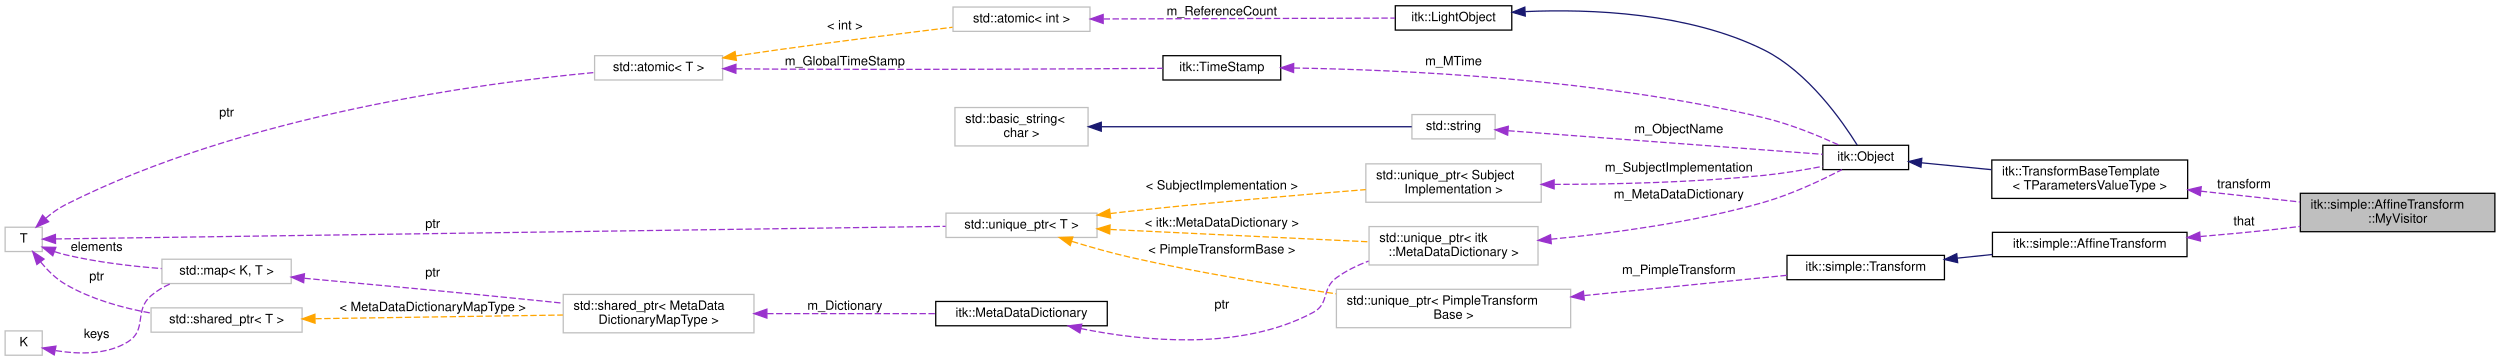
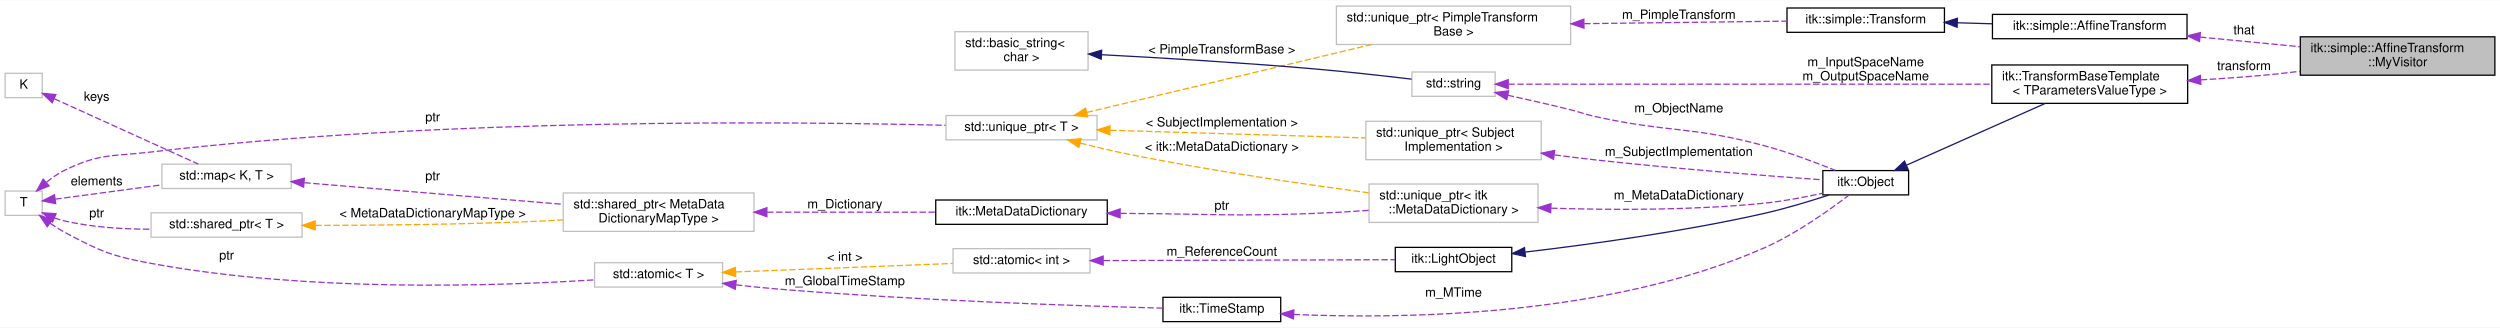
- <svg xmlns="http://www.w3.org/2000/svg" xmlns:xlink="http://www.w3.org/1999/xlink" width="1953pt" height="282pt" viewBox="0.00 0.00 1953.00 282.00">
-   <g id="graph0" class="graph" transform="scale(1 1) rotate(0) translate(4 278)">
-     <polygon fill="white" stroke="transparent" points="-4,4 -4,-278 1949,-278 1949,4 -4,4" />
+ <svg xmlns="http://www.w3.org/2000/svg" xmlns:xlink="http://www.w3.org/1999/xlink" width="1953pt" height="256pt" viewBox="0.00 0.00 1953.00 255.50">
+   <g id="graph0" class="graph" transform="scale(1 1) rotate(0) translate(4 251.5)">
+     <polygon fill="white" stroke="transparent" points="-4,4 -4,-251.5 1949,-251.5 1949,4 -4,4" />
    <g id="node1" class="node">
      <g id="a_node1">
        <a xlink:title=" ">
-           <polygon fill="#bfbfbf" stroke="black" points="1793,-97 1793,-127 1945,-127 1945,-97 1793,-97" />
-           <text text-anchor="start" x="1801" y="-115" font-family="Helvetica,sans-Serif" font-size="10.00">itk::simple::AffineTransform</text>
-           <text text-anchor="middle" x="1869" y="-104" font-family="Helvetica,sans-Serif" font-size="10.00">::MyVisitor</text>
+           <polygon fill="#bfbfbf" stroke="black" points="1793,-193 1793,-223 1945,-223 1945,-193 1793,-193" />
+           <text text-anchor="start" x="1801" y="-211" font-family="Helvetica,sans-Serif" font-size="10.00">itk::simple::AffineTransform</text>
+           <text text-anchor="middle" x="1869" y="-200" font-family="Helvetica,sans-Serif" font-size="10.00">::MyVisitor</text>
        </a>
      </g>
    </g>
    <g id="node2" class="node">
      <g id="a_node2">
        <a xlink:href="https://www.itk.org/Doxygen/html/classitk_1_1TransformBaseTemplate.html" xlink:title=" ">
-           <polygon fill="white" stroke="black" points="1552,-123 1552,-153 1705,-153 1705,-123 1552,-123" />
-           <text text-anchor="start" x="1560" y="-141" font-family="Helvetica,sans-Serif" font-size="10.00">itk::TransformBaseTemplate</text>
-           <text text-anchor="middle" x="1628.5" y="-130" font-family="Helvetica,sans-Serif" font-size="10.00">&lt; TParametersValueType &gt;</text>
+           <polygon fill="white" stroke="black" points="1552,-171 1552,-201 1705,-201 1705,-171 1552,-171" />
+           <text text-anchor="start" x="1560" y="-189" font-family="Helvetica,sans-Serif" font-size="10.00">itk::TransformBaseTemplate</text>
+           <text text-anchor="middle" x="1628.5" y="-178" font-family="Helvetica,sans-Serif" font-size="10.00">&lt; TParametersValueType &gt;</text>
        </a>
      </g>
    </g>
    <g id="edge1" class="edge">
-       <path fill="none" stroke="#9a32cd" stroke-dasharray="5,2" d="M1715.26,-128.65C1740.62,-125.89 1768.18,-122.88 1792.82,-120.2" />
-       <polygon fill="#9a32cd" stroke="#9a32cd" points="1714.85,-125.17 1705.29,-129.74 1715.61,-132.13 1714.85,-125.17" />
-       <text text-anchor="middle" x="1749" y="-131" font-family="Helvetica,sans-Serif" font-size="10.00"> transform</text>
+       <path fill="none" stroke="#9a32cd" stroke-dasharray="5,2" d="M1715.28,-189.37C1734.93,-190.51 1755.71,-192.02 1775,-194 1780.85,-194.6 1786.89,-195.31 1792.96,-196.08" />
+       <polygon fill="#9a32cd" stroke="#9a32cd" points="1715.3,-185.86 1705.12,-188.8 1714.91,-192.85 1715.3,-185.86" />
+       <text text-anchor="middle" x="1749" y="-197" font-family="Helvetica,sans-Serif" font-size="10.00"> transform</text>
    </g>
    <g id="node3" class="node">
      <g id="a_node3">
        <a xlink:href="https://www.itk.org/Doxygen/html/classitk_1_1Object.html" xlink:title=" ">
-           <polygon fill="white" stroke="black" points="1420,-145.5 1420,-164.5 1487,-164.5 1487,-145.5 1420,-145.5" />
-           <text text-anchor="middle" x="1453.5" y="-152.5" font-family="Helvetica,sans-Serif" font-size="10.00">itk::Object</text>
+           <polygon fill="white" stroke="black" points="1420,-99.5 1420,-118.5 1487,-118.5 1487,-99.5 1420,-99.5" />
+           <text text-anchor="middle" x="1453.5" y="-106.5" font-family="Helvetica,sans-Serif" font-size="10.00">itk::Object</text>
        </a>
      </g>
    </g>
    <g id="edge2" class="edge">
-       <path fill="none" stroke="midnightblue" d="M1497.39,-150.79C1513.82,-149.17 1533.09,-147.28 1551.69,-145.45" />
-       <polygon fill="midnightblue" stroke="midnightblue" points="1496.65,-147.34 1487.04,-151.8 1497.33,-154.31 1496.65,-147.34" />
+       <path fill="none" stroke="midnightblue" d="M1485.35,-122.73C1515.83,-136.3 1562.31,-156.99 1593.75,-170.98" />
+       <polygon fill="midnightblue" stroke="midnightblue" points="1486.62,-119.47 1476.06,-118.6 1483.77,-125.86 1486.62,-119.47" />
    </g>
    <g id="node4" class="node">
      <g id="a_node4">
        <a xlink:href="https://www.itk.org/Doxygen/html/classitk_1_1LightObject.html" xlink:title=" ">
-           <polygon fill="white" stroke="black" points="1086,-254.5 1086,-273.5 1177,-273.5 1177,-254.5 1086,-254.5" />
-           <text text-anchor="middle" x="1131.5" y="-261.5" font-family="Helvetica,sans-Serif" font-size="10.00">itk::LightObject</text>
+           <polygon fill="white" stroke="black" points="1086,-39.5 1086,-58.5 1177,-58.5 1177,-39.5 1086,-39.5" />
+           <text text-anchor="middle" x="1131.5" y="-46.5" font-family="Helvetica,sans-Serif" font-size="10.00">itk::LightObject</text>
        </a>
      </g>
    </g>
    <g id="edge3" class="edge">
-       <path fill="none" stroke="midnightblue" d="M1187.53,-268.94C1238.55,-271.14 1315.2,-268.22 1374,-239 1408.5,-221.86 1435.6,-182.82 1446.85,-164.64" />
-       <polygon fill="midnightblue" stroke="midnightblue" points="1187.53,-265.44 1177.37,-268.42 1187.18,-272.43 1187.53,-265.44" />
+       <path fill="none" stroke="midnightblue" d="M1187.5,-54.84C1236.73,-60.62 1310.69,-70.69 1374,-85 1391.1,-88.87 1409.89,-94.56 1424.8,-99.43" />
+       <polygon fill="midnightblue" stroke="midnightblue" points="1187.71,-51.34 1177.38,-53.67 1186.91,-58.29 1187.71,-51.34" />
    </g>
    <g id="node5" class="node">
      <g id="a_node5">
        <a xlink:title=" ">
-           <polygon fill="white" stroke="#bfbfbf" points="740.5,-253.5 740.5,-272.5 847.5,-272.5 847.5,-253.5 740.5,-253.5" />
-           <text text-anchor="middle" x="794" y="-260.5" font-family="Helvetica,sans-Serif" font-size="10.00">std::atomic&lt; int &gt;</text>
+           <polygon fill="white" stroke="#bfbfbf" points="740.5,-38.5 740.5,-57.5 847.5,-57.5 847.5,-38.5 740.5,-38.5" />
+           <text text-anchor="middle" x="794" y="-45.5" font-family="Helvetica,sans-Serif" font-size="10.00">std::atomic&lt; int &gt;</text>
        </a>
      </g>
    </g>
    <g id="edge4" class="edge">
-       <path fill="none" stroke="#9a32cd" stroke-dasharray="5,2" d="M858.12,-263.19C924.52,-263.39 1027.32,-263.69 1085.79,-263.87" />
-       <polygon fill="#9a32cd" stroke="#9a32cd" points="857.8,-259.69 847.79,-263.16 857.78,-266.69 857.8,-259.69" />
-       <text text-anchor="middle" x="950.5" y="-266" font-family="Helvetica,sans-Serif" font-size="10.00"> m_ReferenceCount</text>
+       <path fill="none" stroke="#9a32cd" stroke-dasharray="5,2" d="M858.12,-48.19C924.52,-48.39 1027.32,-48.69 1085.79,-48.87" />
+       <polygon fill="#9a32cd" stroke="#9a32cd" points="857.8,-44.69 847.79,-48.16 857.78,-51.69 857.8,-44.69" />
+       <text text-anchor="middle" x="950.5" y="-52" font-family="Helvetica,sans-Serif" font-size="10.00"> m_ReferenceCount</text>
    </g>
    <g id="node6" class="node">
      <g id="a_node6">
        <a xlink:title="STL class.">
-           <polygon fill="white" stroke="#bfbfbf" points="460.5,-215.5 460.5,-234.5 560.5,-234.5 560.5,-215.5 460.5,-215.5" />
-           <text text-anchor="middle" x="510.5" y="-222.5" font-family="Helvetica,sans-Serif" font-size="10.00">std::atomic&lt; T &gt;</text>
+           <polygon fill="white" stroke="#bfbfbf" points="460.5,-27.5 460.5,-46.5 560.5,-46.5 560.5,-27.5 460.5,-27.5" />
+           <text text-anchor="middle" x="510.5" y="-34.5" font-family="Helvetica,sans-Serif" font-size="10.00">std::atomic&lt; T &gt;</text>
        </a>
      </g>
    </g>
    <g id="edge5" class="edge">
-       <path fill="none" stroke="orange" stroke-dasharray="5,2" d="M570.94,-234.33C581.61,-235.93 592.63,-237.55 603,-239 649.26,-245.46 701.98,-252.06 740.12,-256.7" />
-       <polygon fill="orange" stroke="orange" points="571.26,-230.83 560.85,-232.79 570.21,-237.76 571.26,-230.83" />
-       <text text-anchor="middle" x="656" y="-255" font-family="Helvetica,sans-Serif" font-size="10.00"> &lt; int &gt;</text>
+       <path fill="none" stroke="orange" stroke-dasharray="5,2" d="M570.58,-39.31C620.71,-41.27 691.98,-44.05 740.23,-45.94" />
+       <polygon fill="orange" stroke="orange" points="570.66,-35.81 560.53,-38.92 570.39,-42.8 570.66,-35.81" />
+       <text text-anchor="middle" x="656" y="-48" font-family="Helvetica,sans-Serif" font-size="10.00"> &lt; int &gt;</text>
    </g>
    <g id="node18" class="node">
      <g id="a_node18">
        <a xlink:href="https://www.itk.org/Doxygen/html/classitk_1_1TimeStamp.html" xlink:title=" ">
-           <polygon fill="white" stroke="black" points="904.5,-215.5 904.5,-234.5 996.5,-234.5 996.5,-215.5 904.5,-215.5" />
-           <text text-anchor="middle" x="950.5" y="-222.5" font-family="Helvetica,sans-Serif" font-size="10.00">itk::TimeStamp</text>
+           <polygon fill="white" stroke="black" points="904.5,-0.5 904.5,-19.5 996.5,-19.5 996.5,-0.5 904.5,-0.5" />
+           <text text-anchor="middle" x="950.5" y="-7.5" font-family="Helvetica,sans-Serif" font-size="10.00">itk::TimeStamp</text>
        </a>
      </g>
    </g>
    <g id="edge22" class="edge">
-       <path fill="none" stroke="#9a32cd" stroke-dasharray="5,2" d="M570.97,-224.26C581.63,-224.15 592.65,-224.06 603,-224 711.13,-223.41 838.24,-224.14 904.37,-224.63" />
-       <polygon fill="#9a32cd" stroke="#9a32cd" points="570.85,-220.76 560.89,-224.36 570.92,-227.76 570.85,-220.76" />
-       <text text-anchor="middle" x="656" y="-227" font-family="Helvetica,sans-Serif" font-size="10.00"> m_GlobalTimeStamp</text>
+       <path fill="none" stroke="#9a32cd" stroke-dasharray="5,2" d="M570.91,-29.21C581.58,-28 592.61,-26.86 603,-26 710.87,-17.04 838.09,-12.77 904.3,-11.03" />
+       <polygon fill="#9a32cd" stroke="#9a32cd" points="570.34,-25.76 560.82,-30.4 571.16,-32.71 570.34,-25.76" />
+       <text text-anchor="middle" x="656" y="-29" font-family="Helvetica,sans-Serif" font-size="10.00"> m_GlobalTimeStamp</text>
    </g>
    <g id="node7" class="node">
      <g id="a_node7">
        <a xlink:title=" ">
-           <polygon fill="white" stroke="#bfbfbf" points="0,-81.5 0,-100.5 29,-100.5 29,-81.5 0,-81.5" />
-           <text text-anchor="middle" x="14.5" y="-88.5" font-family="Helvetica,sans-Serif" font-size="10.00">T</text>
+           <polygon fill="white" stroke="#bfbfbf" points="0,-83.5 0,-102.5 29,-102.5 29,-83.5 0,-83.5" />
+           <text text-anchor="middle" x="14.5" y="-90.5" font-family="Helvetica,sans-Serif" font-size="10.00">T</text>
        </a>
      </g>
    </g>
    <g id="edge6" class="edge">
-       <path fill="none" stroke="#9a32cd" stroke-dasharray="5,2" d="M31.78,-107.53C36.38,-111.45 41.62,-115.28 47,-118 186.39,-188.45 372.84,-213.23 460.3,-221.35" />
-       <polygon fill="#9a32cd" stroke="#9a32cd" points="33.99,-104.8 24.27,-100.59 29.24,-109.94 33.99,-104.8" />
-       <text text-anchor="middle" x="173" y="-187" font-family="Helvetica,sans-Serif" font-size="10.00"> ptr</text>
+       <path fill="none" stroke="#9a32cd" stroke-dasharray="5,2" d="M35.21,-77.3C39,-74.66 43.03,-72.1 47,-70 74.95,-55.19 82.9,-51.77 114,-46 236.9,-23.21 384.95,-28.27 460.27,-33.11" />
+       <polygon fill="#9a32cd" stroke="#9a32cd" points="32.9,-74.66 26.94,-83.42 37.06,-80.29 32.9,-74.66" />
+       <text text-anchor="middle" x="173" y="-49" font-family="Helvetica,sans-Serif" font-size="10.00"> ptr</text>
    </g>
    <g id="node11" class="node">
      <g id="a_node11">
        <a xlink:title="STL class.">
-           <polygon fill="white" stroke="#bfbfbf" points="122.5,-56.5 122.5,-75.5 223.5,-75.5 223.5,-56.5 122.5,-56.5" />
-           <text text-anchor="middle" x="173" y="-63.5" font-family="Helvetica,sans-Serif" font-size="10.00">std::map&lt; K, T &gt;</text>
+           <polygon fill="white" stroke="#bfbfbf" points="122.5,-104.5 122.5,-123.5 223.5,-123.5 223.5,-104.5 122.5,-104.5" />
+           <text text-anchor="middle" x="173" y="-111.5" font-family="Helvetica,sans-Serif" font-size="10.00">std::map&lt; K, T &gt;</text>
        </a>
      </g>
    </g>
    <g id="edge12" class="edge">
-       <path fill="none" stroke="#9a32cd" stroke-dasharray="5,2" d="M38.68,-81.4C41.45,-80.48 44.27,-79.65 47,-79 71.41,-73.19 99.11,-69.97 122.22,-68.2" />
-       <polygon fill="#9a32cd" stroke="#9a32cd" points="37.22,-78.2 29.06,-84.95 39.65,-84.77 37.22,-78.2" />
-       <text text-anchor="middle" x="71.5" y="-82" font-family="Helvetica,sans-Serif" font-size="10.00"> elements</text>
+       <path fill="none" stroke="#9a32cd" stroke-dasharray="5,2" d="M39.19,-96.18C61.16,-99.13 94.54,-103.61 122.35,-107.34" />
+       <polygon fill="#9a32cd" stroke="#9a32cd" points="39.49,-92.69 29.11,-94.83 38.56,-99.63 39.49,-92.69" />
+       <text text-anchor="middle" x="71.5" y="-107" font-family="Helvetica,sans-Serif" font-size="10.00"> elements</text>
    </g>
    <g id="node13" class="node">
      <g id="a_node13">
        <a xlink:title="STL class.">
-           <polygon fill="white" stroke="#bfbfbf" points="114,-18.5 114,-37.5 232,-37.5 232,-18.5 114,-18.5" />
-           <text text-anchor="middle" x="173" y="-25.5" font-family="Helvetica,sans-Serif" font-size="10.00">std::shared_ptr&lt; T &gt;</text>
+           <polygon fill="white" stroke="#bfbfbf" points="114,-66.5 114,-85.5 232,-85.5 232,-66.5 114,-66.5" />
+           <text text-anchor="middle" x="173" y="-73.5" font-family="Helvetica,sans-Serif" font-size="10.00">std::shared_ptr&lt; T &gt;</text>
        </a>
      </g>
    </g>
    <g id="edge14" class="edge">
-       <path fill="none" stroke="#9a32cd" stroke-dasharray="5,2" d="M27.79,-73.27C33.02,-66.94 39.63,-60.31 47,-56 67.16,-44.21 91.81,-37.38 113.87,-33.43" />
-       <polygon fill="#9a32cd" stroke="#9a32cd" points="24.82,-71.39 21.56,-81.47 30.4,-75.62 24.82,-71.39" />
-       <text text-anchor="middle" x="71.5" y="-59" font-family="Helvetica,sans-Serif" font-size="10.00"> ptr</text>
+       <path fill="none" stroke="#9a32cd" stroke-dasharray="5,2" d="M38.41,-81.59C41.25,-80.54 44.15,-79.64 47,-79 68.5,-74.17 92.6,-72.7 113.86,-72.68" />
+       <polygon fill="#9a32cd" stroke="#9a32cd" points="37.04,-78.37 29.21,-85.5 39.78,-84.81 37.04,-78.37" />
+       <text text-anchor="middle" x="71.5" y="-82" font-family="Helvetica,sans-Serif" font-size="10.00"> ptr</text>
    </g>
    <g id="node14" class="node">
      <g id="a_node14">
        <a xlink:title="STL class.">
-           <polygon fill="white" stroke="#bfbfbf" points="735,-92.5 735,-111.5 853,-111.5 853,-92.5 735,-92.5" />
-           <text text-anchor="middle" x="794" y="-99.5" font-family="Helvetica,sans-Serif" font-size="10.00">std::unique_ptr&lt; T &gt;</text>
+           <polygon fill="white" stroke="#bfbfbf" points="735,-142.5 735,-161.5 853,-161.5 853,-142.5 735,-142.5" />
+           <text text-anchor="middle" x="794" y="-149.5" font-family="Helvetica,sans-Serif" font-size="10.00">std::unique_ptr&lt; T &gt;</text>
        </a>
      </g>
    </g>
    <g id="edge16" class="edge">
-       <path fill="none" stroke="#9a32cd" stroke-dasharray="5,2" d="M39.35,-91.34C145.51,-92.84 576.82,-98.94 734.72,-101.18" />
-       <polygon fill="#9a32cd" stroke="#9a32cd" points="39.37,-87.84 29.32,-91.2 39.27,-94.84 39.37,-87.84" />
-       <text text-anchor="middle" x="334" y="-100" font-family="Helvetica,sans-Serif" font-size="10.00"> ptr</text>
+       <path fill="none" stroke="#9a32cd" stroke-dasharray="5,2" d="M32.37,-109.43C36.84,-113.04 41.86,-116.53 47,-119 74.42,-132.18 83.79,-129.45 114,-133 342.39,-159.84 616.81,-156.82 734.62,-153.85" />
+       <polygon fill="#9a32cd" stroke="#9a32cd" points="34.39,-106.54 24.57,-102.54 29.75,-111.78 34.39,-106.54" />
+       <text text-anchor="middle" x="334" y="-157" font-family="Helvetica,sans-Serif" font-size="10.00"> ptr</text>
    </g>
    <g id="node8" class="node">
      <g id="a_node8">
        <a xlink:title=" ">
-           <polygon fill="white" stroke="#bfbfbf" points="1065.5,-71 1065.5,-101 1197.5,-101 1197.5,-71 1065.5,-71" />
-           <text text-anchor="start" x="1073.5" y="-89" font-family="Helvetica,sans-Serif" font-size="10.00">std::unique_ptr&lt; itk</text>
-           <text text-anchor="middle" x="1131.5" y="-78" font-family="Helvetica,sans-Serif" font-size="10.00">::MetaDataDictionary &gt;</text>
+           <polygon fill="white" stroke="#bfbfbf" points="1065.5,-78 1065.5,-108 1197.5,-108 1197.5,-78 1065.5,-78" />
+           <text text-anchor="start" x="1073.5" y="-96" font-family="Helvetica,sans-Serif" font-size="10.00">std::unique_ptr&lt; itk</text>
+           <text text-anchor="middle" x="1131.5" y="-85" font-family="Helvetica,sans-Serif" font-size="10.00">::MetaDataDictionary &gt;</text>
        </a>
      </g>
    </g>
    <g id="edge7" class="edge">
-       <path fill="none" stroke="#9a32cd" stroke-dasharray="5,2" d="M1207.64,-91.14C1255.88,-95.76 1319.48,-104.34 1374,-120 1395.8,-126.26 1419.39,-137.43 1434.95,-145.46" />
-       <polygon fill="#9a32cd" stroke="#9a32cd" points="1207.87,-87.65 1197.59,-90.21 1207.23,-94.62 1207.87,-87.65" />
-       <text text-anchor="middle" x="1307.5" y="-123" font-family="Helvetica,sans-Serif" font-size="10.00"> m_MetaDataDictionary</text>
+       <path fill="none" stroke="#9a32cd" stroke-dasharray="5,2" d="M1207.76,-89.12C1255.51,-87.62 1318.52,-87.4 1374,-93 1389.22,-94.54 1405.86,-97.71 1419.88,-100.82" />
+       <polygon fill="#9a32cd" stroke="#9a32cd" points="1207.38,-85.63 1197.51,-89.47 1207.62,-92.63 1207.38,-85.63" />
+       <text text-anchor="middle" x="1307.5" y="-96" font-family="Helvetica,sans-Serif" font-size="10.00"> m_MetaDataDictionary</text>
    </g>
    <g id="node9" class="node">
      <g id="a_node9">
        <a xlink:href="https://www.itk.org/Doxygen/html/classitk_1_1MetaDataDictionary.html" xlink:title=" ">
-           <polygon fill="white" stroke="black" points="727,-23.5 727,-42.5 861,-42.5 861,-23.5 727,-23.5" />
-           <text text-anchor="middle" x="794" y="-30.5" font-family="Helvetica,sans-Serif" font-size="10.00">itk::MetaDataDictionary</text>
+           <polygon fill="white" stroke="black" points="727,-76.5 727,-95.5 861,-95.5 861,-76.5 727,-76.5" />
+           <text text-anchor="middle" x="794" y="-83.5" font-family="Helvetica,sans-Serif" font-size="10.00">itk::MetaDataDictionary</text>
        </a>
      </g>
    </g>
    <g id="edge8" class="edge">
-       <path fill="none" stroke="#9a32cd" stroke-dasharray="5,2" d="M840.37,-21.32C888.51,-11.52 965.3,-3.49 1022,-34 1034.7,-40.83 1028.31,-52.55 1040,-61 1047.53,-66.44 1056.19,-70.7 1065.11,-74.04" />
-       <polygon fill="#9a32cd" stroke="#9a32cd" points="839.6,-17.9 830.55,-23.42 841.07,-24.75 839.6,-17.9" />
-       <text text-anchor="middle" x="950.5" y="-37" font-family="Helvetica,sans-Serif" font-size="10.00"> ptr</text>
+       <path fill="none" stroke="#9a32cd" stroke-dasharray="5,2" d="M871.23,-85.05C873.85,-85.03 876.45,-85.02 879,-85 942.55,-84.62 958.49,-82.66 1022,-85 1036.06,-85.52 1051.13,-86.41 1065.42,-87.42" />
+       <polygon fill="#9a32cd" stroke="#9a32cd" points="871,-81.55 861.03,-85.14 871.06,-88.55 871,-81.55" />
+       <text text-anchor="middle" x="950.5" y="-88" font-family="Helvetica,sans-Serif" font-size="10.00"> ptr</text>
    </g>
    <g id="node10" class="node">
      <g id="a_node10">
        <a xlink:title=" ">
-           <polygon fill="white" stroke="#bfbfbf" points="436,-18 436,-48 585,-48 585,-18 436,-18" />
-           <text text-anchor="start" x="444" y="-36" font-family="Helvetica,sans-Serif" font-size="10.00">std::shared_ptr&lt; MetaData</text>
-           <text text-anchor="middle" x="510.5" y="-25" font-family="Helvetica,sans-Serif" font-size="10.00">DictionaryMapType &gt;</text>
+           <polygon fill="white" stroke="#bfbfbf" points="436,-71 436,-101 585,-101 585,-71 436,-71" />
+           <text text-anchor="start" x="444" y="-89" font-family="Helvetica,sans-Serif" font-size="10.00">std::shared_ptr&lt; MetaData</text>
+           <text text-anchor="middle" x="510.5" y="-78" font-family="Helvetica,sans-Serif" font-size="10.00">DictionaryMapType &gt;</text>
        </a>
      </g>
    </g>
    <g id="edge9" class="edge">
-       <path fill="none" stroke="#9a32cd" stroke-dasharray="5,2" d="M595.29,-33C637.24,-33 687.31,-33 726.57,-33" />
-       <polygon fill="#9a32cd" stroke="#9a32cd" points="595.09,-29.5 585.09,-33 595.09,-36.5 595.09,-29.5" />
-       <text text-anchor="middle" x="656" y="-36" font-family="Helvetica,sans-Serif" font-size="10.00"> m_Dictionary</text>
+       <path fill="none" stroke="#9a32cd" stroke-dasharray="5,2" d="M595.29,-86C637.24,-86 687.31,-86 726.57,-86" />
+       <polygon fill="#9a32cd" stroke="#9a32cd" points="595.09,-82.5 585.09,-86 595.09,-89.5 595.09,-82.5" />
+       <text text-anchor="middle" x="656" y="-89" font-family="Helvetica,sans-Serif" font-size="10.00"> m_Dictionary</text>
    </g>
    <g id="edge10" class="edge">
-       <path fill="none" stroke="#9a32cd" stroke-dasharray="5,2" d="M233.75,-60.62C283.16,-56.11 355.16,-49.39 418,-43 423.72,-42.42 429.65,-41.8 435.6,-41.17" />
-       <polygon fill="#9a32cd" stroke="#9a32cd" points="233.2,-57.15 223.56,-61.55 233.83,-64.12 233.2,-57.15" />
-       <text text-anchor="middle" x="334" y="-62" font-family="Helvetica,sans-Serif" font-size="10.00"> ptr</text>
+       <path fill="none" stroke="#9a32cd" stroke-dasharray="5,2" d="M233.71,-109.02C290.23,-104.3 375.21,-97.21 435.9,-92.14" />
+       <polygon fill="#9a32cd" stroke="#9a32cd" points="233.18,-105.55 223.5,-109.87 233.76,-112.52 233.18,-105.55" />
+       <text text-anchor="middle" x="334" y="-111" font-family="Helvetica,sans-Serif" font-size="10.00"> ptr</text>
    </g>
    <g id="node12" class="node">
      <g id="a_node12">
        <a xlink:title=" ">
-           <polygon fill="white" stroke="#bfbfbf" points="0,-0.5 0,-19.5 29,-19.5 29,-0.5 0,-0.5" />
-           <text text-anchor="middle" x="14.5" y="-7.5" font-family="Helvetica,sans-Serif" font-size="10.00">K</text>
+           <polygon fill="white" stroke="#bfbfbf" points="0,-175.5 0,-194.5 29,-194.5 29,-175.5 0,-175.5" />
+           <text text-anchor="middle" x="14.5" y="-182.5" font-family="Helvetica,sans-Serif" font-size="10.00">K</text>
        </a>
      </g>
    </g>
    <g id="edge11" class="edge">
-       <path fill="none" stroke="#9a32cd" stroke-dasharray="5,2" d="M39.5,-4.09C56.55,-1.3 79.29,-0.53 96,-11 111.16,-20.5 100.46,-35.31 114,-47 118.49,-50.88 123.8,-53.97 129.34,-56.43" />
-       <polygon fill="#9a32cd" stroke="#9a32cd" points="38.36,-0.75 29.23,-6.13 39.72,-7.62 38.36,-0.75" />
-       <text text-anchor="middle" x="71.5" y="-14" font-family="Helvetica,sans-Serif" font-size="10.00"> keys</text>
+       <path fill="none" stroke="#9a32cd" stroke-dasharray="5,2" d="M38.45,-174.59C68.74,-160.85 121.64,-136.85 150.94,-123.55" />
+       <polygon fill="#9a32cd" stroke="#9a32cd" points="36.78,-171.5 29.11,-178.82 39.67,-177.88 36.78,-171.5" />
+       <text text-anchor="middle" x="71.5" y="-173" font-family="Helvetica,sans-Serif" font-size="10.00"> keys</text>
    </g>
    <g id="edge13" class="edge">
-       <path fill="none" stroke="orange" stroke-dasharray="5,2" d="M242.27,-29.02C298.5,-29.86 378.06,-31.04 435.74,-31.9" />
-       <polygon fill="orange" stroke="orange" points="242.11,-25.51 232.06,-28.87 242,-32.51 242.11,-25.51" />
-       <text text-anchor="middle" x="334" y="-35" font-family="Helvetica,sans-Serif" font-size="10.00"> &lt; MetaDataDictionaryMapType &gt;</text>
+       <path fill="none" stroke="orange" stroke-dasharray="5,2" d="M242.36,-75.67C291.29,-75.72 358.73,-76.37 418,-79 423.73,-79.25 429.66,-79.58 435.61,-79.94" />
+       <polygon fill="orange" stroke="orange" points="242.2,-72.17 232.2,-75.67 242.2,-79.17 242.2,-72.17" />
+       <text text-anchor="middle" x="334" y="-82" font-family="Helvetica,sans-Serif" font-size="10.00"> &lt; MetaDataDictionaryMapType &gt;</text>
    </g>
    <g id="edge15" class="edge">
-       <path fill="none" stroke="orange" stroke-dasharray="5,2" d="M863.41,-98.74C922.51,-95.92 1007.31,-91.87 1065.42,-89.1" />
-       <polygon fill="orange" stroke="orange" points="862.88,-95.26 853.06,-99.23 863.21,-102.25 862.88,-95.26" />
-       <text text-anchor="middle" x="950.5" y="-101" font-family="Helvetica,sans-Serif" font-size="10.00"> &lt; itk::MetaDataDictionary &gt;</text>
+       <path fill="none" stroke="orange" stroke-dasharray="5,2" d="M839.81,-139.96C852.43,-136.8 866.21,-133.56 879,-131 941.89,-118.42 1014.38,-107.88 1065.33,-101.12" />
+       <polygon fill="orange" stroke="orange" points="838.81,-136.6 829.98,-142.47 840.53,-143.39 838.81,-136.6" />
+       <text text-anchor="middle" x="950.5" y="-134" font-family="Helvetica,sans-Serif" font-size="10.00"> &lt; itk::MetaDataDictionary &gt;</text>
    </g>
    <g id="node17" class="node">
      <g id="a_node17">
        <a xlink:title=" ">
-           <polygon fill="white" stroke="#bfbfbf" points="1063,-120 1063,-150 1200,-150 1200,-120 1063,-120" />
-           <text text-anchor="start" x="1071" y="-138" font-family="Helvetica,sans-Serif" font-size="10.00">std::unique_ptr&lt; Subject</text>
-           <text text-anchor="middle" x="1131.5" y="-127" font-family="Helvetica,sans-Serif" font-size="10.00">Implementation &gt;</text>
+           <polygon fill="white" stroke="#bfbfbf" points="1063,-127 1063,-157 1200,-157 1200,-127 1063,-127" />
+           <text text-anchor="start" x="1071" y="-145" font-family="Helvetica,sans-Serif" font-size="10.00">std::unique_ptr&lt; Subject</text>
+           <text text-anchor="middle" x="1131.5" y="-134" font-family="Helvetica,sans-Serif" font-size="10.00">Implementation &gt;</text>
        </a>
      </g>
    </g>
    <g id="edge20" class="edge">
-       <path fill="none" stroke="orange" stroke-dasharray="5,2" d="M863.4,-111.2C868.67,-111.84 873.92,-112.45 879,-113 941.2,-119.79 1012.23,-125.85 1062.91,-129.88" />
-       <polygon fill="orange" stroke="orange" points="863.61,-107.7 853.25,-109.96 862.75,-114.65 863.61,-107.7" />
-       <text text-anchor="middle" x="950.5" y="-130" font-family="Helvetica,sans-Serif" font-size="10.00"> &lt; SubjectImplementation &gt;</text>
+       <path fill="none" stroke="orange" stroke-dasharray="5,2" d="M863.26,-149.97C921.47,-148.23 1004.7,-145.75 1062.76,-144.02" />
+       <polygon fill="orange" stroke="orange" points="862.95,-146.47 853.06,-150.27 863.16,-153.47 862.95,-146.47" />
+       <text text-anchor="middle" x="950.5" y="-153" font-family="Helvetica,sans-Serif" font-size="10.00"> &lt; SubjectImplementation &gt;</text>
    </g>
    <g id="node21" class="node">
      <g id="a_node21">
        <a xlink:title=" ">
-           <polygon fill="white" stroke="#bfbfbf" points="1040,-22 1040,-52 1223,-52 1223,-22 1040,-22" />
-           <text text-anchor="start" x="1048" y="-40" font-family="Helvetica,sans-Serif" font-size="10.00">std::unique_ptr&lt; PimpleTransform</text>
-           <text text-anchor="middle" x="1131.5" y="-29" font-family="Helvetica,sans-Serif" font-size="10.00">Base &gt;</text>
-         </a>
-       </g>
-     </g>
-     <g id="edge26" class="edge">
-       <path fill="none" stroke="orange" stroke-dasharray="5,2" d="M833.45,-89.4C847.65,-85.05 863.96,-80.42 879,-77 931.81,-65 991.67,-55.32 1039.74,-48.49" />
-       <polygon fill="orange" stroke="orange" points="832.03,-86.18 823.52,-92.49 834.11,-92.86 832.03,-86.18" />
-       <text text-anchor="middle" x="950.5" y="-80" font-family="Helvetica,sans-Serif" font-size="10.00"> &lt; PimpleTransformBase &gt;</text>
+           <polygon fill="white" stroke="#bfbfbf" points="1040,-217 1040,-247 1223,-247 1223,-217 1040,-217" />
+           <text text-anchor="start" x="1048" y="-235" font-family="Helvetica,sans-Serif" font-size="10.00">std::unique_ptr&lt; PimpleTransform</text>
+           <text text-anchor="middle" x="1131.5" y="-224" font-family="Helvetica,sans-Serif" font-size="10.00">Base &gt;</text>
+         </a>
+       </g>
+     </g>
+     <g id="edge27" class="edge">
+       <path fill="none" stroke="orange" stroke-dasharray="5,2" d="M845.01,-163.92C904.25,-178.05 1003.01,-201.6 1067.45,-216.96" />
+       <polygon fill="orange" stroke="orange" points="845.68,-160.49 835.14,-161.57 844.05,-167.29 845.68,-160.49" />
+       <text text-anchor="middle" x="950.5" y="-210" font-family="Helvetica,sans-Serif" font-size="10.00"> &lt; PimpleTransformBase &gt;</text>
    </g>
    <g id="node15" class="node">
      <g id="a_node15">
        <a xlink:title="STL class.">
-           <polygon fill="white" stroke="#bfbfbf" points="1099,-169.5 1099,-188.5 1164,-188.5 1164,-169.5 1099,-169.5" />
-           <text text-anchor="middle" x="1131.5" y="-176.5" font-family="Helvetica,sans-Serif" font-size="10.00">std::string</text>
-         </a>
-       </g>
+           <polygon fill="white" stroke="#bfbfbf" points="1099,-176.5 1099,-195.5 1164,-195.5 1164,-176.5 1099,-176.5" />
+           <text text-anchor="middle" x="1131.5" y="-183.5" font-family="Helvetica,sans-Serif" font-size="10.00">std::string</text>
+         </a>
+       </g>
+     </g>
+     <g id="edge23" class="edge">
+       <path fill="none" stroke="#9a32cd" stroke-dasharray="5,2" d="M1174.34,-186C1257.83,-186 1446.14,-186 1551.85,-186" />
+       <polygon fill="#9a32cd" stroke="#9a32cd" points="1174.22,-182.5 1164.22,-186 1174.22,-189.5 1174.22,-182.5" />
+       <text text-anchor="middle" x="1453.5" y="-200" font-family="Helvetica,sans-Serif" font-size="10.00"> m_InputSpaceName</text>
+       <text text-anchor="middle" x="1453.5" y="-189" font-family="Helvetica,sans-Serif" font-size="10.00">m_OutputSpaceName</text>
    </g>
    <g id="edge17" class="edge">
-       <path fill="none" stroke="#9a32cd" stroke-dasharray="5,2" d="M1174.27,-175.87C1238.76,-171.03 1361.22,-161.85 1419.75,-157.46" />
-       <polygon fill="#9a32cd" stroke="#9a32cd" points="1173.77,-172.39 1164.06,-176.63 1174.29,-179.38 1173.77,-172.39" />
-       <text text-anchor="middle" x="1307.5" y="-174" font-family="Helvetica,sans-Serif" font-size="10.00"> m_ObjectName</text>
+       <path fill="none" stroke="#9a32cd" stroke-dasharray="5,2" d="M1173.81,-177.36C1189.29,-173.99 1206.99,-169.99 1223,-166 1231.06,-163.99 1232.9,-162.82 1241,-161 1299.53,-147.84 1316.07,-153.57 1374,-138 1393.22,-132.83 1414.35,-124.89 1429.84,-118.62" />
+       <polygon fill="#9a32cd" stroke="#9a32cd" points="1173.05,-173.94 1164.01,-179.47 1174.52,-180.78 1173.05,-173.94" />
+       <text text-anchor="middle" x="1307.5" y="-164" font-family="Helvetica,sans-Serif" font-size="10.00"> m_ObjectName</text>
    </g>
    <g id="node16" class="node">
      <g id="a_node16">
        <a xlink:title="STL class.">
-           <polygon fill="white" stroke="#bfbfbf" points="742,-164 742,-194 846,-194 846,-164 742,-164" />
-           <text text-anchor="start" x="750" y="-182" font-family="Helvetica,sans-Serif" font-size="10.00">std::basic_string&lt;</text>
-           <text text-anchor="middle" x="794" y="-171" font-family="Helvetica,sans-Serif" font-size="10.00"> char &gt;</text>
+           <polygon fill="white" stroke="#bfbfbf" points="742,-197 742,-227 846,-227 846,-197 742,-197" />
+           <text text-anchor="start" x="750" y="-215" font-family="Helvetica,sans-Serif" font-size="10.00">std::basic_string&lt;</text>
+           <text text-anchor="middle" x="794" y="-204" font-family="Helvetica,sans-Serif" font-size="10.00"> char &gt;</text>
        </a>
      </g>
    </g>
    <g id="edge18" class="edge">
-       <path fill="none" stroke="midnightblue" d="M856.55,-179C928.12,-179 1043.49,-179 1098.86,-179" />
-       <polygon fill="midnightblue" stroke="midnightblue" points="856.32,-175.5 846.32,-179 856.32,-182.5 856.32,-175.5" />
+       <path fill="none" stroke="midnightblue" d="M856.49,-209.02C902.19,-206.6 966.04,-202.82 1022,-198 1047.87,-195.77 1077.12,-192.49 1098.73,-189.92" />
+       <polygon fill="midnightblue" stroke="midnightblue" points="856.24,-205.52 846.44,-209.54 856.61,-212.52 856.24,-205.52" />
    </g>
    <g id="edge19" class="edge">
-       <path fill="none" stroke="#9a32cd" stroke-dasharray="5,2" d="M1210.27,-133.95C1257.7,-134.04 1319.48,-135.49 1374,-141 1389.15,-142.53 1405.77,-145.33 1419.81,-148.03" />
-       <polygon fill="#9a32cd" stroke="#9a32cd" points="1210.08,-130.45 1200.08,-133.95 1210.08,-137.45 1210.08,-130.45" />
-       <text text-anchor="middle" x="1307.5" y="-144" font-family="Helvetica,sans-Serif" font-size="10.00"> m_SubjectImplementation</text>
+       <path fill="none" stroke="#9a32cd" stroke-dasharray="5,2" d="M1210.37,-130.73C1220.66,-129.39 1231.08,-128.11 1241,-127 1304.18,-119.95 1378.24,-114.23 1419.84,-111.25" />
+       <polygon fill="#9a32cd" stroke="#9a32cd" points="1209.6,-127.3 1200.15,-132.09 1210.52,-134.24 1209.6,-127.3" />
+       <text text-anchor="middle" x="1307.5" y="-130" font-family="Helvetica,sans-Serif" font-size="10.00"> m_SubjectImplementation</text>
    </g>
    <g id="edge21" class="edge">
-       <path fill="none" stroke="#9a32cd" stroke-dasharray="5,2" d="M1006.61,-224.87C1088.04,-223.56 1244.82,-216.8 1374,-186 1394.81,-181.04 1417.42,-171.65 1433,-164.5" />
-       <polygon fill="#9a32cd" stroke="#9a32cd" points="1006.53,-221.37 996.58,-225.01 1006.63,-228.37 1006.53,-221.37" />
-       <text text-anchor="middle" x="1131.5" y="-227" font-family="Helvetica,sans-Serif" font-size="10.00"> m_MTime</text>
+       <path fill="none" stroke="#9a32cd" stroke-dasharray="5,2" d="M1006.62,-6.13C1089.94,-2.47 1251.24,-3.99 1374,-58 1399.29,-69.13 1425.61,-87.97 1440.44,-99.37" />
+       <polygon fill="#9a32cd" stroke="#9a32cd" points="1006.43,-2.64 996.61,-6.61 1006.77,-9.63 1006.43,-2.64" />
+       <text text-anchor="middle" x="1131.5" y="-20" font-family="Helvetica,sans-Serif" font-size="10.00"> m_MTime</text>
    </g>
    <g id="node19" class="node">
      <g id="a_node19">
        <a xlink:href="classitk_1_1simple_1_1AffineTransform.html" target="_top" xlink:title="An affine transformation about a fixed center with translation for a 2D or 3D coordinate.">
-           <polygon fill="white" stroke="black" points="1552.5,-77.5 1552.5,-96.5 1704.5,-96.5 1704.5,-77.5 1552.5,-77.5" />
-           <text text-anchor="middle" x="1628.5" y="-84.5" font-family="Helvetica,sans-Serif" font-size="10.00">itk::simple::AffineTransform</text>
-         </a>
-       </g>
-     </g>
-     <g id="edge23" class="edge">
-       <path fill="none" stroke="#9a32cd" stroke-dasharray="5,2" d="M1714.93,-93.23C1734.67,-94.9 1755.59,-96.84 1775,-99 1780.83,-99.65 1786.86,-100.37 1792.92,-101.13" />
-       <polygon fill="#9a32cd" stroke="#9a32cd" points="1714.98,-89.72 1704.72,-92.39 1714.4,-96.7 1714.98,-89.72" />
-       <text text-anchor="middle" x="1749" y="-102" font-family="Helvetica,sans-Serif" font-size="10.00"> that</text>
+           <polygon fill="white" stroke="black" points="1552.5,-221.5 1552.5,-240.5 1704.5,-240.5 1704.5,-221.5 1552.5,-221.5" />
+           <text text-anchor="middle" x="1628.5" y="-228.5" font-family="Helvetica,sans-Serif" font-size="10.00">itk::simple::AffineTransform</text>
+         </a>
+       </g>
+     </g>
+     <g id="edge24" class="edge">
+       <path fill="none" stroke="#9a32cd" stroke-dasharray="5,2" d="M1714.67,-222.79C1740.2,-220.32 1768,-217.64 1792.83,-215.25" />
+       <polygon fill="#9a32cd" stroke="#9a32cd" points="1714.25,-219.31 1704.64,-223.75 1714.93,-226.28 1714.25,-219.31" />
+       <text text-anchor="middle" x="1749" y="-225" font-family="Helvetica,sans-Serif" font-size="10.00"> that</text>
    </g>
    <g id="node20" class="node">
      <g id="a_node20">
        <a xlink:href="classitk_1_1simple_1_1Transform.html" target="_top" xlink:title="A simplified wrapper around a variety of ITK transforms.">
-           <polygon fill="white" stroke="black" points="1392,-59.5 1392,-78.5 1515,-78.5 1515,-59.5 1392,-59.5" />
-           <text text-anchor="middle" x="1453.5" y="-66.5" font-family="Helvetica,sans-Serif" font-size="10.00">itk::simple::Transform</text>
-         </a>
-       </g>
-     </g>
-     <g id="edge24" class="edge">
-       <path fill="none" stroke="midnightblue" d="M1525.06,-76.34C1534.08,-77.28 1543.34,-78.24 1552.42,-79.19" />
-       <polygon fill="midnightblue" stroke="midnightblue" points="1525.32,-72.85 1515.01,-75.3 1524.59,-79.81 1525.32,-72.85" />
+           <polygon fill="white" stroke="black" points="1392,-226.5 1392,-245.5 1515,-245.5 1515,-226.5 1392,-226.5" />
+           <text text-anchor="middle" x="1453.5" y="-233.5" font-family="Helvetica,sans-Serif" font-size="10.00">itk::simple::Transform</text>
+         </a>
+       </g>
    </g>
    <g id="edge25" class="edge">
-       <path fill="none" stroke="#9a32cd" stroke-dasharray="5,2" d="M1233.6,-47.11C1285.59,-52.31 1347.22,-58.47 1391.82,-62.93" />
-       <polygon fill="#9a32cd" stroke="#9a32cd" points="1233.64,-43.6 1223.34,-46.08 1232.95,-50.56 1233.64,-43.6" />
-       <text text-anchor="middle" x="1307.5" y="-64" font-family="Helvetica,sans-Serif" font-size="10.00"> m_PimpleTransform</text>
+       <path fill="none" stroke="midnightblue" d="M1525.06,-233.96C1534.08,-233.7 1543.34,-233.43 1552.42,-233.17" />
+       <polygon fill="midnightblue" stroke="midnightblue" points="1524.9,-230.46 1515.01,-234.25 1525.1,-237.46 1524.9,-230.46" />
+     </g>
+     <g id="edge26" class="edge">
+       <path fill="none" stroke="#9a32cd" stroke-dasharray="5,2" d="M1233.6,-233.26C1285.59,-233.91 1347.22,-234.68 1391.82,-235.24" />
+       <polygon fill="#9a32cd" stroke="#9a32cd" points="1233.39,-229.76 1223.34,-233.14 1233.3,-236.76 1233.39,-229.76" />
+       <text text-anchor="middle" x="1307.5" y="-237" font-family="Helvetica,sans-Serif" font-size="10.00"> m_PimpleTransform</text>
    </g>
  </g>
</svg>
